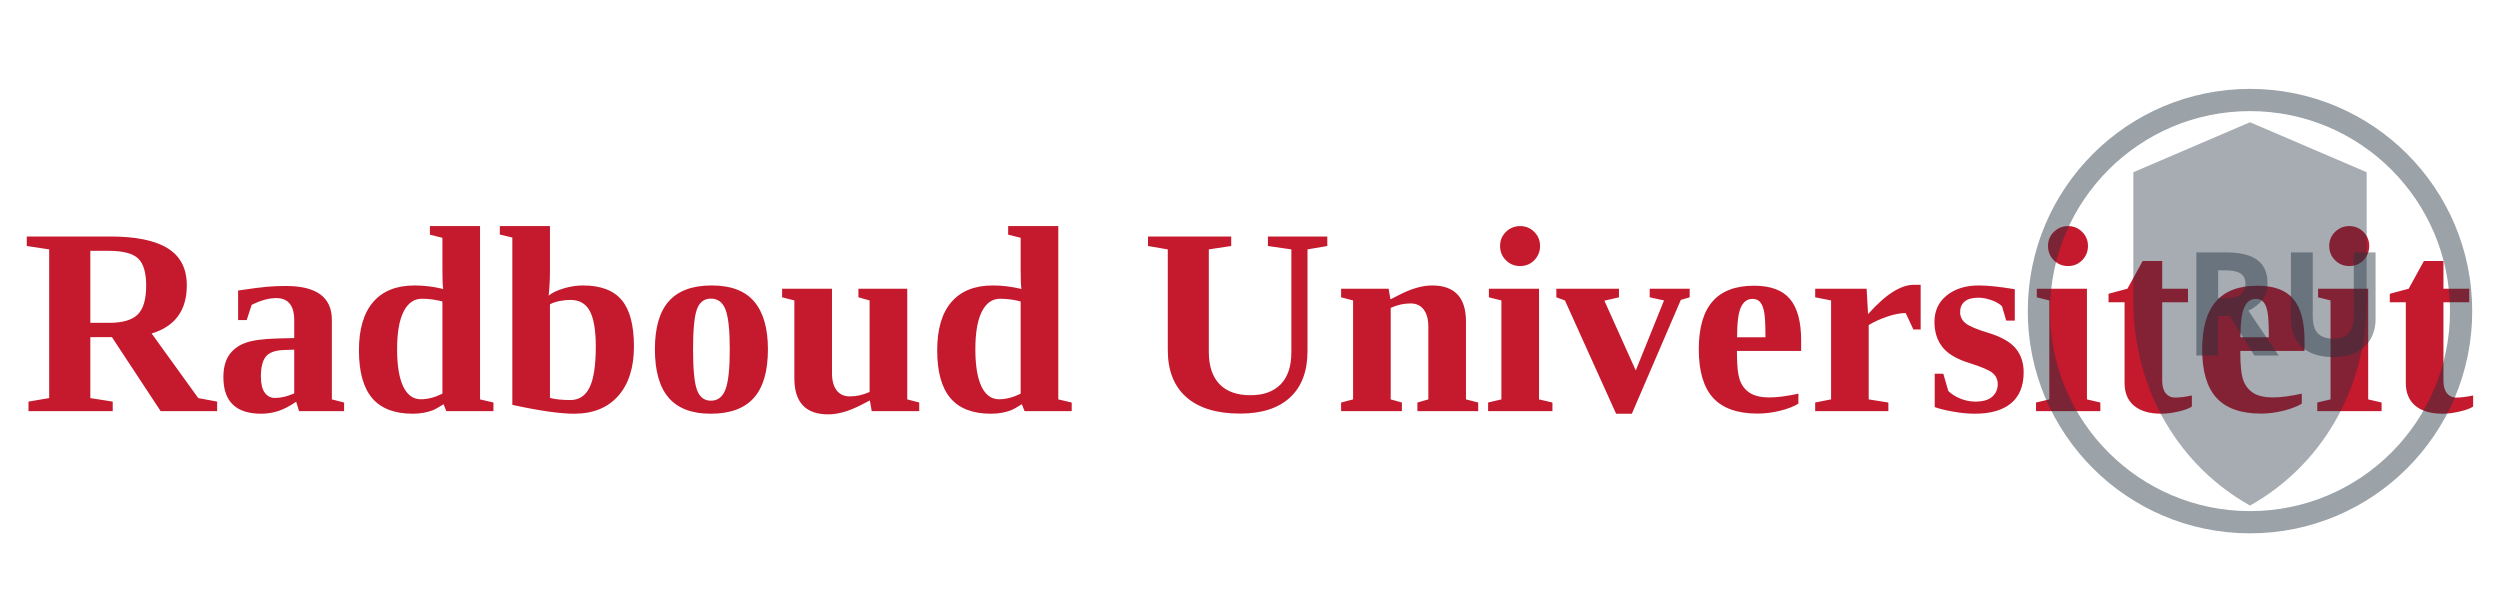
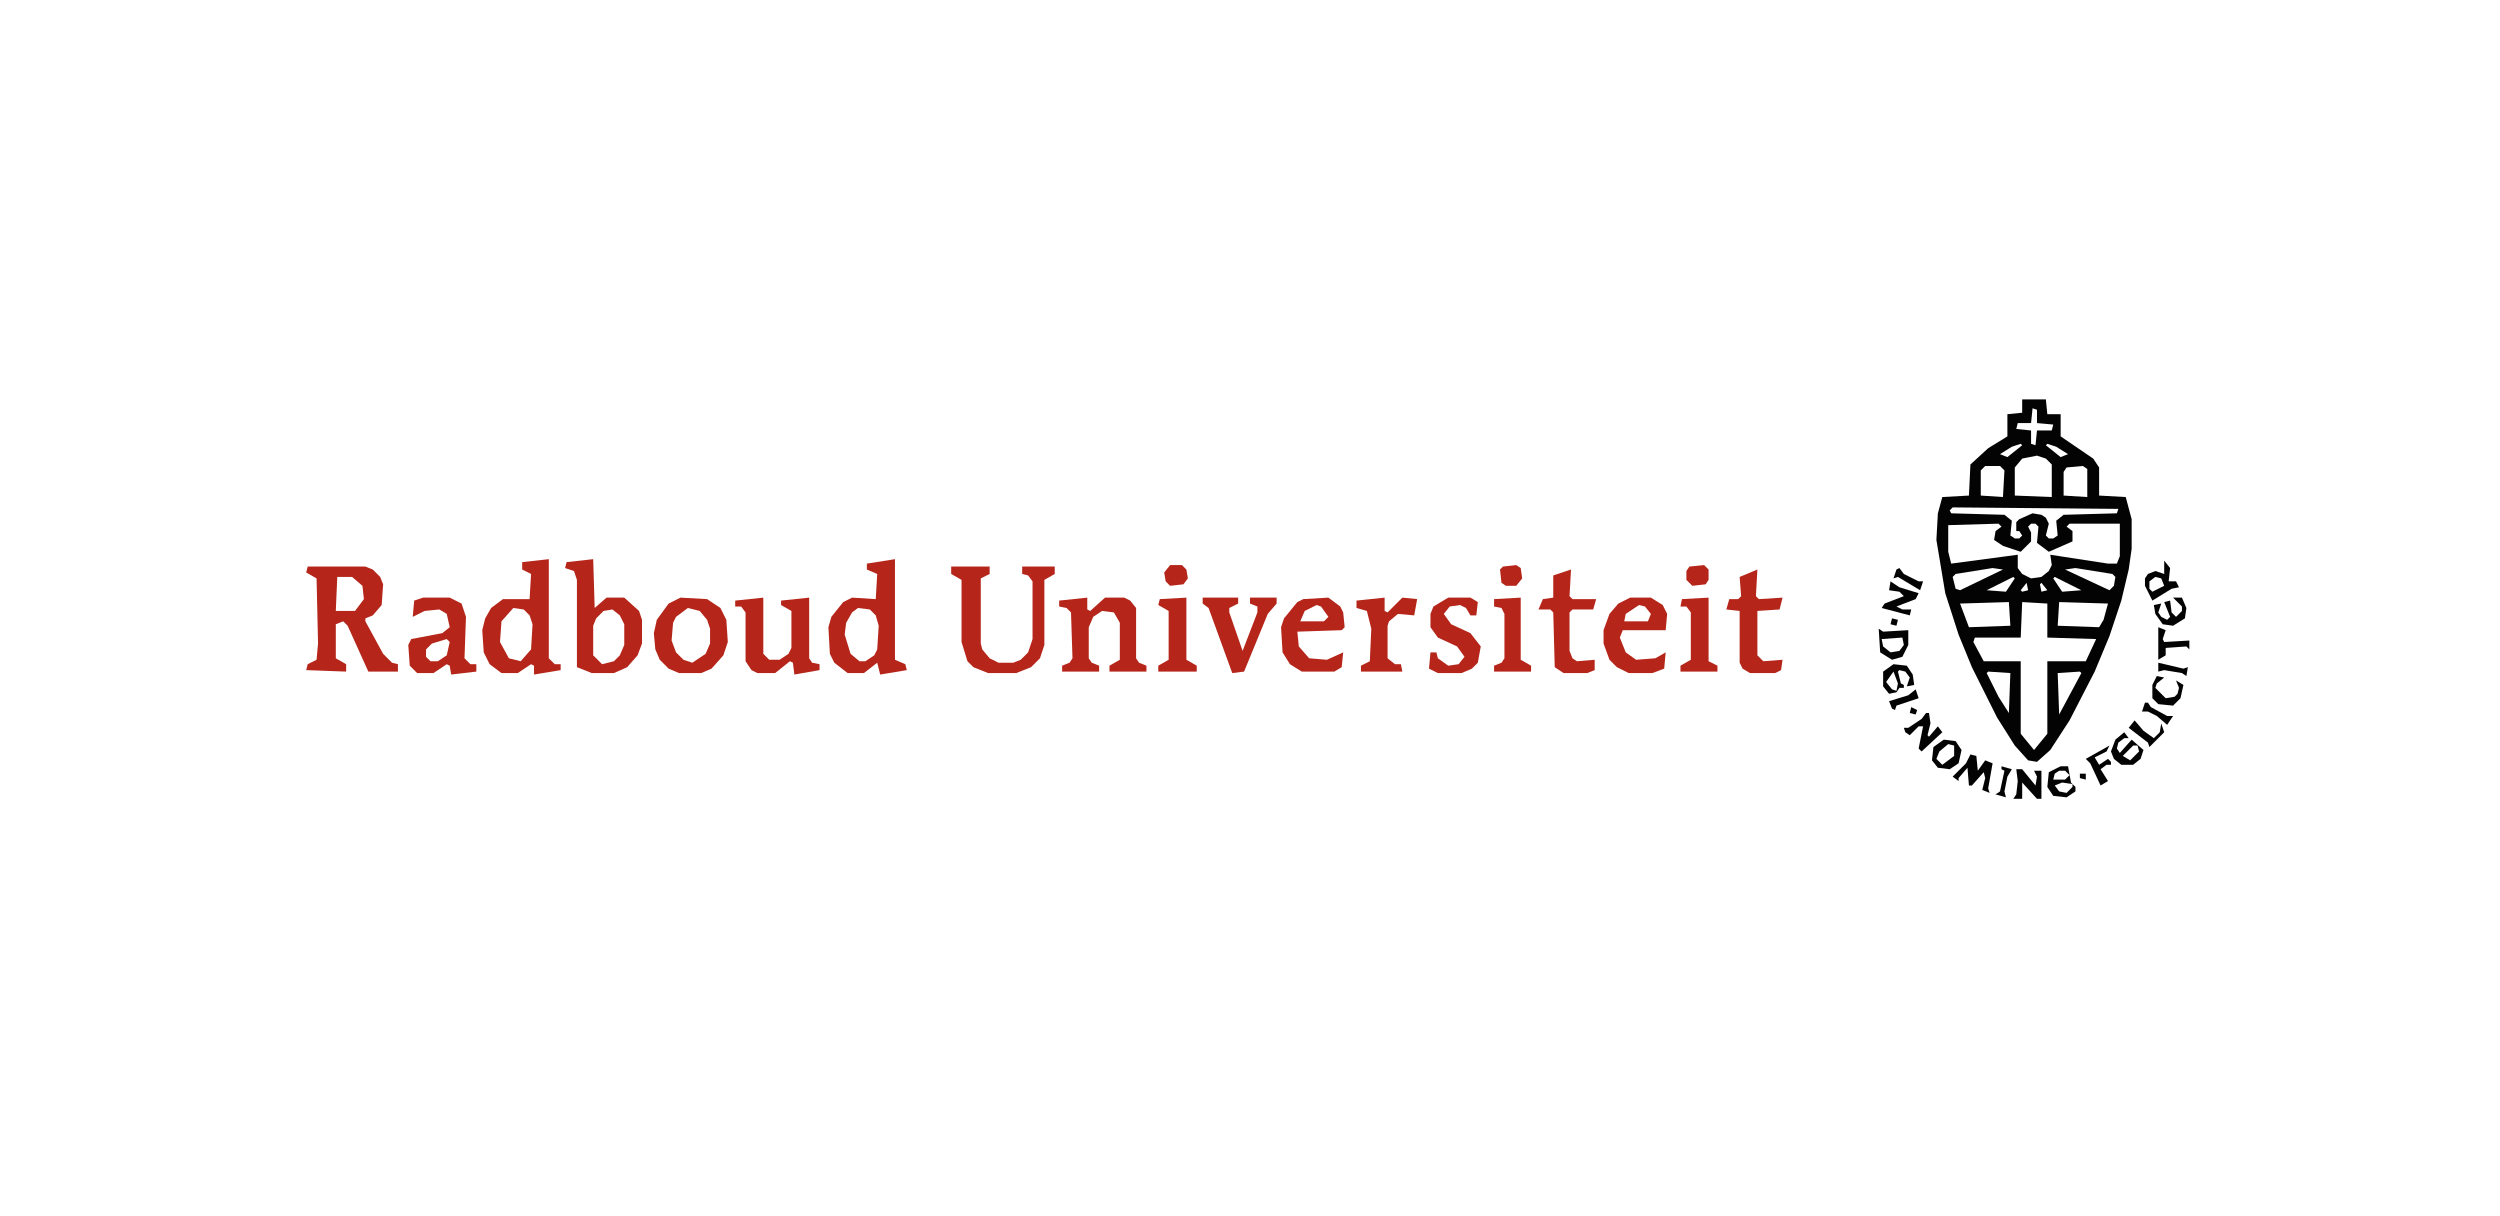
- <svg xmlns="http://www.w3.org/2000/svg" width="900" height="220" viewBox="0 0 900 220" role="img" aria-label="Radboud Universiteit watermark">
-   <defs>
-     <style>
-       .wordmark { font-family: "Georgia", "Times New Roman", serif; font-size: 96px; font-weight: 700; fill: #c5192d; }
-       .crest-ring { fill: none; stroke: #21303f; stroke-width: 8; opacity: 0.45; }
-       .crest-inner { fill: #21303f; opacity: 0.4; }
-       .crest-text { font-family: "IBM Plex Sans", "Segoe UI", sans-serif; font-size: 52px; font-weight: 700; fill: #21303f; opacity: 0.45; }
-     </style>
-   </defs>
-   <text class="wordmark" x="8" y="148">Radboud Universiteit</text>
-   <circle class="crest-ring" cx="810" cy="112" r="76" />
-   <path class="crest-inner" d="M810 44 L852 62 L852 108 C852 141 835 168 810 182 C785 168 768 141 768 108 L768 62 Z" />
-   <text class="crest-text" x="786" y="128">RU</text>
+ <svg xmlns="http://www.w3.org/2000/svg" width="1690" height="822" viewBox="0 0 1690 822">
+   <g fill-rule="evenodd">
+     <g fill="#030304">
+       <path d="M 1406 523 L 1406 526 L 1410 527 L 1410 523 Z" />
+       <path d="M 1363 520 L 1364 528 L 1363 537 L 1361 540 L 1367 540 L 1367 529 L 1377 540 L 1380 540 L 1380 521 L 1375 521 L 1377 525 L 1376 531 L 1367 520 Z" />
+       <path d="M 1393 518 L 1385 522 L 1384 532 L 1388 538 L 1397 539 L 1403 535 L 1403 532 L 1400 529 L 1398 518 Z M 1389 531 L 1394 529 L 1401 530 L 1401 532 L 1397 536 L 1392 535 Z M 1388 527 L 1389 523 L 1392 521 L 1396 521 L 1399 524 L 1396 527 Z" />
+       <path d="M 1353 518 L 1353 520 L 1355 521 L 1352 535 L 1349 537 L 1356 539 L 1355 535 L 1357 525 L 1360 520 Z" />
+       <path d="M 1332 510 L 1329 516 L 1320 525 L 1324 528 L 1324 526 L 1330 519 L 1331 531 L 1333 531 L 1341 522 L 1342 526 L 1340 534 L 1345 536 L 1344 533 L 1347 516 L 1342 514 L 1337 521 L 1336 511 Z" />
+       <path d="M 1426 504 L 1410 513 L 1413 516 L 1420 531 L 1425 528 L 1420 520 L 1424 517 L 1427 517 L 1427 515 L 1425 513 L 1419 517 L 1416 512 L 1424 508 Z" />
+       <path d="M 1314 500 L 1307 505 L 1306 514 L 1310 519 L 1318 520 L 1324 516 L 1326 507 L 1322 501 Z M 1321 504 L 1321 511 L 1313 517 L 1309 513 L 1311 508 L 1317 503 Z" />
+       <path d="M 1436 495 L 1430 500 L 1427 508 L 1429 513 L 1434 517 L 1442 517 L 1447 513 L 1449 507 L 1441 500 L 1433 509 L 1431 506 L 1432 502 L 1436 499 L 1439 499 Z M 1445 504 L 1446 508 L 1440 514 L 1435 511 L 1442 504 Z" />
+       <path d="M 1439 492 L 1452 502 L 1453 505 L 1463 495 L 1461 489 L 1460 495 L 1456 499 L 1449 494 L 1443 487 Z" />
+       <path d="M 1304 482 L 1302 482 L 1299 486 L 1290 492 L 1287 492 L 1288 495 L 1291 497 L 1297 491 L 1300 491 L 1297 506 L 1299 508 L 1313 495 L 1310 491 L 1304 498 L 1303 497 L 1305 489 Z" />
+       <path d="M 1292 478 L 1291 482 L 1295 483 L 1296 480 Z" />
+       <path d="M 1450 475 L 1448 481 L 1452 481 L 1458 484 L 1465 490 L 1469 484 L 1465 484 L 1454 478 L 1452 475 Z" />
+       <path d="M 1295 466 L 1290 470 L 1277 474 L 1279 479 L 1281 480 L 1282 477 L 1297 472 Z" />
+       <path d="M 1458 457 L 1455 463 L 1455 472 L 1459 476 L 1469 477 L 1474 472 L 1476 463 L 1471 460 L 1473 465 L 1472 469 L 1470 471 L 1464 472 L 1457 465 L 1458 462 L 1463 458 Z" />
+       <path d="M 1289 450 L 1280 449 L 1273 454 L 1273 464 L 1277 469 L 1282 468 L 1284 465 L 1287 465 L 1287 463 L 1285 462 L 1283 454 L 1284 453 L 1288 454 L 1291 458 L 1289 464 L 1294 463 L 1293 456 Z M 1280 454 L 1283 462 L 1282 467 L 1279 466 L 1275 461 Z" />
+       <path d="M 1459 448 L 1459 454 L 1463 453 L 1475 455 L 1478 457 L 1479 451 L 1476 452 Z" />
+       <path d="M 1270 425 L 1271 441 L 1279 446 L 1286 444 L 1290 436 L 1290 426 L 1273 427 Z M 1272 432 L 1286 431 L 1287 436 L 1284 440 L 1278 441 L 1273 437 Z" />
+       <path d="M 1459 424 L 1459 446 L 1464 443 L 1464 438 L 1478 437 L 1480 439 L 1480 433 L 1463 434 L 1462 432 L 1464 426 Z" />
+       <path d="M 1279 418 L 1278 422 L 1282 423 L 1283 419 Z" />
+       <path d="M 1475 404 L 1469 404 L 1475 410 L 1475 413 L 1471 417 L 1468 414 L 1467 406 L 1463 407 L 1467 417 L 1465 419 L 1461 417 L 1459 414 L 1461 408 L 1456 409 L 1457 415 L 1462 422 L 1469 423 L 1477 418 L 1478 411 Z" />
+       <path d="M 1278 393 L 1277 399 L 1284 400 L 1287 403 L 1274 408 L 1272 411 L 1291 416 L 1292 412 L 1286 412 L 1282 410 L 1295 405 L 1297 401 L 1284 397 Z" />
+       <path d="M 1282 385 L 1280 391 L 1283 390 L 1298 399 L 1300 393 L 1297 393 L 1287 388 L 1284 384 Z" />
+       <path d="M 1463 379 L 1463 388 L 1457 386 L 1452 388 L 1450 391 L 1450 396 L 1455 406 L 1468 398 L 1473 397 L 1471 393 L 1466 393 L 1467 384 Z M 1461 391 L 1463 396 L 1455 400 L 1453 398 L 1453 393 L 1457 390 Z" />
+       <path d="M 1367 270 L 1367 279 L 1357 280 L 1357 295 L 1344 303 L 1332 314 L 1331 335 L 1313 336 L 1310 347 L 1309 365 L 1315 401 L 1324 429 L 1333 451 L 1350 485 L 1362 504 L 1371 514 L 1377 515 L 1386 507 L 1399 487 L 1416 454 L 1426 430 L 1434 406 L 1439 385 L 1441 371 L 1441 351 L 1437 336 L 1419 335 L 1419 316 L 1415 310 L 1393 295 L 1393 280 L 1384 280 L 1383 270 Z M 1406 454 L 1407 455 L 1392 483 L 1391 455 Z M 1344 454 L 1359 455 L 1358 482 L 1351 471 L 1343 455 Z M 1391 423 L 1392 407 L 1425 408 L 1422 419 L 1419 424 Z M 1367 407 L 1384 408 L 1384 431 L 1417 432 L 1410 447 L 1384 447 L 1384 496 L 1375 507 L 1366 496 L 1366 447 L 1341 447 L 1334 434 L 1335 431 L 1366 431 Z M 1325 408 L 1358 407 L 1359 423 L 1331 424 Z M 1379 395 L 1380 394 L 1384 399 L 1380 400 Z M 1370 394 L 1371 399 L 1367 400 L 1366 399 Z M 1388 391 L 1389 390 L 1407 399 L 1394 400 Z M 1362 391 L 1356 400 L 1343 399 L 1361 390 Z M 1396 385 L 1403 384 L 1428 388 L 1430 390 L 1429 396 L 1426 399 Z M 1354 385 L 1325 399 L 1322 398 L 1320 390 L 1322 388 L 1347 384 Z M 1317 355 L 1351 354 L 1353 356 L 1349 359 L 1348 365 L 1354 369 L 1366 373 L 1373 366 L 1373 360 L 1371 356 L 1373 354 L 1376 354 L 1378 356 L 1377 367 L 1385 373 L 1401 366 L 1401 359 L 1397 356 L 1399 354 L 1433 354 L 1433 376 L 1431 381 L 1425 381 L 1386 375 L 1387 382 L 1385 386 L 1380 390 L 1373 391 L 1367 388 L 1364 384 L 1364 375 L 1319 381 L 1317 373 Z M 1318 345 L 1320 343 L 1432 344 L 1431 347 L 1395 348 L 1390 352 L 1391 362 L 1388 364 L 1385 364 L 1383 362 L 1385 354 L 1383 350 L 1380 348 L 1374 347 L 1365 351 L 1363 353 L 1363 359 L 1365 359 L 1367 362 L 1365 364 L 1362 364 L 1359 362 L 1360 352 L 1355 348 L 1319 347 Z M 1397 316 L 1408 315 L 1411 317 L 1411 336 L 1395 335 L 1395 319 Z M 1342 315 L 1352 315 L 1355 318 L 1354 336 L 1339 335 L 1339 318 Z M 1367 310 L 1377 308 L 1383 310 L 1387 314 L 1387 336 L 1362 335 L 1362 316 Z M 1383 301 L 1384 300 L 1390 302 L 1398 307 L 1393 309 Z M 1367 301 L 1357 309 L 1352 307 L 1360 302 L 1366 300 Z M 1374 276 L 1377 277 L 1377 286 L 1388 287 L 1387 291 L 1377 291 L 1376 301 L 1373 300 L 1373 291 L 1363 290 L 1364 286 L 1373 286 Z" />
+     </g>
+     <g fill="#B52519">
+       <path d="M 1137 405 L 1136 410 L 1140 410 L 1143 414 L 1143 446 L 1136 450 L 1136 454 L 1161 454 L 1161 450 L 1155 447 L 1155 404 Z" />
+       <path d="M 1094 408 L 1088 415 L 1084 426 L 1084 435 L 1088 446 L 1093 451 L 1101 455 L 1117 455 L 1125 452 L 1126 441 L 1119 445 L 1106 446 L 1099 441 L 1095 431 L 1097 426 L 1126 426 L 1127 415 L 1124 409 L 1116 404 L 1102 404 Z M 1116 415 L 1114 420 L 1098 420 L 1099 415 L 1108 409 L 1112 410 Z" />
+       <path d="M 1010 405 L 1010 410 L 1015 411 L 1017 415 L 1017 445 L 1015 448 L 1010 450 L 1010 454 L 1035 454 L 1035 450 L 1028 446 L 1028 404 Z" />
+       <path d="M 979 404 L 969 410 L 967 415 L 967 424 L 972 431 L 985 437 L 990 444 L 986 449 L 979 450 L 972 445 L 971 441 L 967 441 L 966 452 L 972 455 L 988 455 L 995 452 L 999 448 L 1001 437 L 994 428 L 981 422 L 976 415 L 980 410 L 987 409 L 991 411 L 994 416 L 998 416 L 999 407 L 994 404 Z" />
+       <path d="M 917 406 L 917 411 L 924 413 L 927 425 L 926 447 L 920 450 L 920 454 L 948 454 L 947 449 L 943 449 L 938 445 L 938 423 L 939 420 L 945 415 L 956 416 L 958 405 L 948 404 L 938 414 L 936 413 L 936 404 Z" />
+       <path d="M 881 405 L 877 407 L 868 418 L 866 424 L 867 441 L 872 449 L 880 454 L 902 454 L 907 451 L 908 441 L 897 446 L 885 445 L 878 437 L 877 427 L 907 426 L 909 424 L 908 414 L 906 410 L 898 404 Z M 898 417 L 895 420 L 879 420 L 882 413 L 890 409 L 893 410 Z" />
+       <path d="M 813 404 L 813 408 L 817 411 L 833 455 L 841 454 L 857 415 L 863 408 L 863 404 L 845 404 L 845 408 L 850 410 L 850 414 L 840 440 L 831 414 L 831 411 L 837 408 L 837 404 Z" />
+       <path d="M 784 405 L 783 409 L 790 413 L 790 446 L 783 450 L 783 454 L 809 454 L 809 450 L 802 446 L 802 404 Z" />
+       <path d="M 716 406 L 716 410 L 721 411 L 724 414 L 725 445 L 723 448 L 718 450 L 718 454 L 743 454 L 743 450 L 738 448 L 736 445 L 736 424 L 739 417 L 745 413 L 753 414 L 757 421 L 757 446 L 750 450 L 750 454 L 775 454 L 775 450 L 770 448 L 768 445 L 768 411 L 764 406 L 760 404 L 747 404 L 737 413 L 735 412 L 735 404 Z" />
+       <path d="M 497 406 L 497 410 L 501 410 L 504 414 L 504 447 L 508 453 L 512 455 L 524 455 L 534 447 L 536 448 L 537 456 L 554 453 L 554 449 L 549 448 L 547 445 L 547 404 L 528 406 L 528 409 L 535 413 L 535 438 L 533 442 L 527 446 L 520 446 L 516 442 L 516 404 Z" />
+       <path d="M 460 404 L 452 408 L 444 419 L 442 428 L 443 439 L 446 446 L 452 452 L 459 455 L 474 455 L 481 452 L 489 443 L 492 434 L 491 419 L 487 411 L 478 405 Z M 465 411 L 473 413 L 478 419 L 480 425 L 480 435 L 477 442 L 468 448 L 462 446 L 457 441 L 454 433 L 455 421 L 457 417 Z" />
+       <path d="M 280 406 L 279 417 L 287 413 L 297 412 L 302 415 L 304 424 L 299 428 L 278 432 L 276 436 L 277 450 L 282 455 L 293 455 L 302 449 L 304 450 L 305 456 L 322 454 L 322 449 L 318 449 L 314 445 L 315 417 L 312 408 L 304 404 L 286 404 Z M 302 432 L 304 434 L 302 443 L 296 447 L 291 447 L 288 444 L 288 439 L 292 435 Z" />
+       <path d="M 1176 390 L 1177 403 L 1175 405 L 1169 405 L 1167 412 L 1176 413 L 1176 448 L 1178 452 L 1183 455 L 1200 455 L 1204 453 L 1205 446 L 1192 447 L 1188 443 L 1188 413 L 1203 412 L 1205 404 L 1189 405 L 1187 403 L 1188 385 Z" />
+       <path d="M 1050 389 L 1050 404 L 1043 405 L 1040 412 L 1048 412 L 1050 414 L 1051 451 L 1057 455 L 1073 455 L 1078 453 L 1078 446 L 1066 447 L 1063 445 L 1061 440 L 1061 414 L 1063 412 L 1077 412 L 1079 405 L 1063 405 L 1061 403 L 1062 385 Z" />
+       <path d="M 643 383 L 643 388 L 650 392 L 650 434 L 654 447 L 658 451 L 668 455 L 687 455 L 697 451 L 703 445 L 706 436 L 706 392 L 713 388 L 713 383 L 691 383 L 691 388 L 695 389 L 698 393 L 698 432 L 695 441 L 690 446 L 685 448 L 675 448 L 669 445 L 664 439 L 663 435 L 663 391 L 669 388 L 669 383 Z" />
+       <path d="M 208 383 L 207 387 L 214 391 L 215 435 L 214 446 L 208 449 L 207 453 L 234 454 L 234 449 L 227 445 L 227 422 L 232 420 L 235 423 L 249 454 L 269 454 L 269 449 L 265 448 L 259 442 L 247 420 L 247 418 L 252 416 L 258 409 L 259 395 L 257 390 L 252 385 L 247 383 Z M 228 390 L 238 390 L 245 396 L 246 405 L 240 413 L 227 413 Z" />
+       <path d="M 1142 383 L 1140 386 L 1140 392 L 1144 396 L 1153 395 L 1155 392 L 1155 385 L 1152 382 Z" />
+       <path d="M 1016 383 L 1014 385 L 1015 394 L 1018 396 L 1025 396 L 1029 391 L 1028 384 L 1025 382 Z" />
+       <path d="M 791 382 L 787 387 L 788 393 L 791 396 L 800 395 L 803 391 L 802 385 L 799 382 Z" />
+       <path d="M 605 378 L 586 381 L 586 385 L 593 388 L 592 405 L 576 404 L 570 407 L 562 417 L 560 424 L 561 442 L 564 448 L 573 455 L 584 455 L 593 448 L 595 456 L 613 453 L 612 449 L 605 446 Z M 580 411 L 588 412 L 592 416 L 594 423 L 593 439 L 591 443 L 585 447 L 581 447 L 575 442 L 571 429 L 572 421 L 576 414 Z" />
+       <path d="M 383 380 L 382 384 L 388 386 L 390 392 L 390 451 L 400 455 L 415 455 L 424 451 L 431 443 L 434 435 L 434 419 L 432 413 L 422 404 L 410 404 L 402 411 L 401 378 Z M 414 412 L 419 416 L 422 422 L 422 436 L 419 443 L 415 447 L 407 449 L 401 443 L 401 423 L 403 418 L 408 413 Z" />
+       <path d="M 371 378 L 353 380 L 353 385 L 359 388 L 358 405 L 340 405 L 332 411 L 328 418 L 326 426 L 327 441 L 331 449 L 339 455 L 350 455 L 359 449 L 361 450 L 361 456 L 379 453 L 379 449 L 375 449 L 371 445 Z M 347 411 L 354 412 L 358 416 L 360 422 L 359 439 L 352 447 L 344 445 L 338 434 L 339 420 Z" />
+     </g>
+   </g>
</svg>
